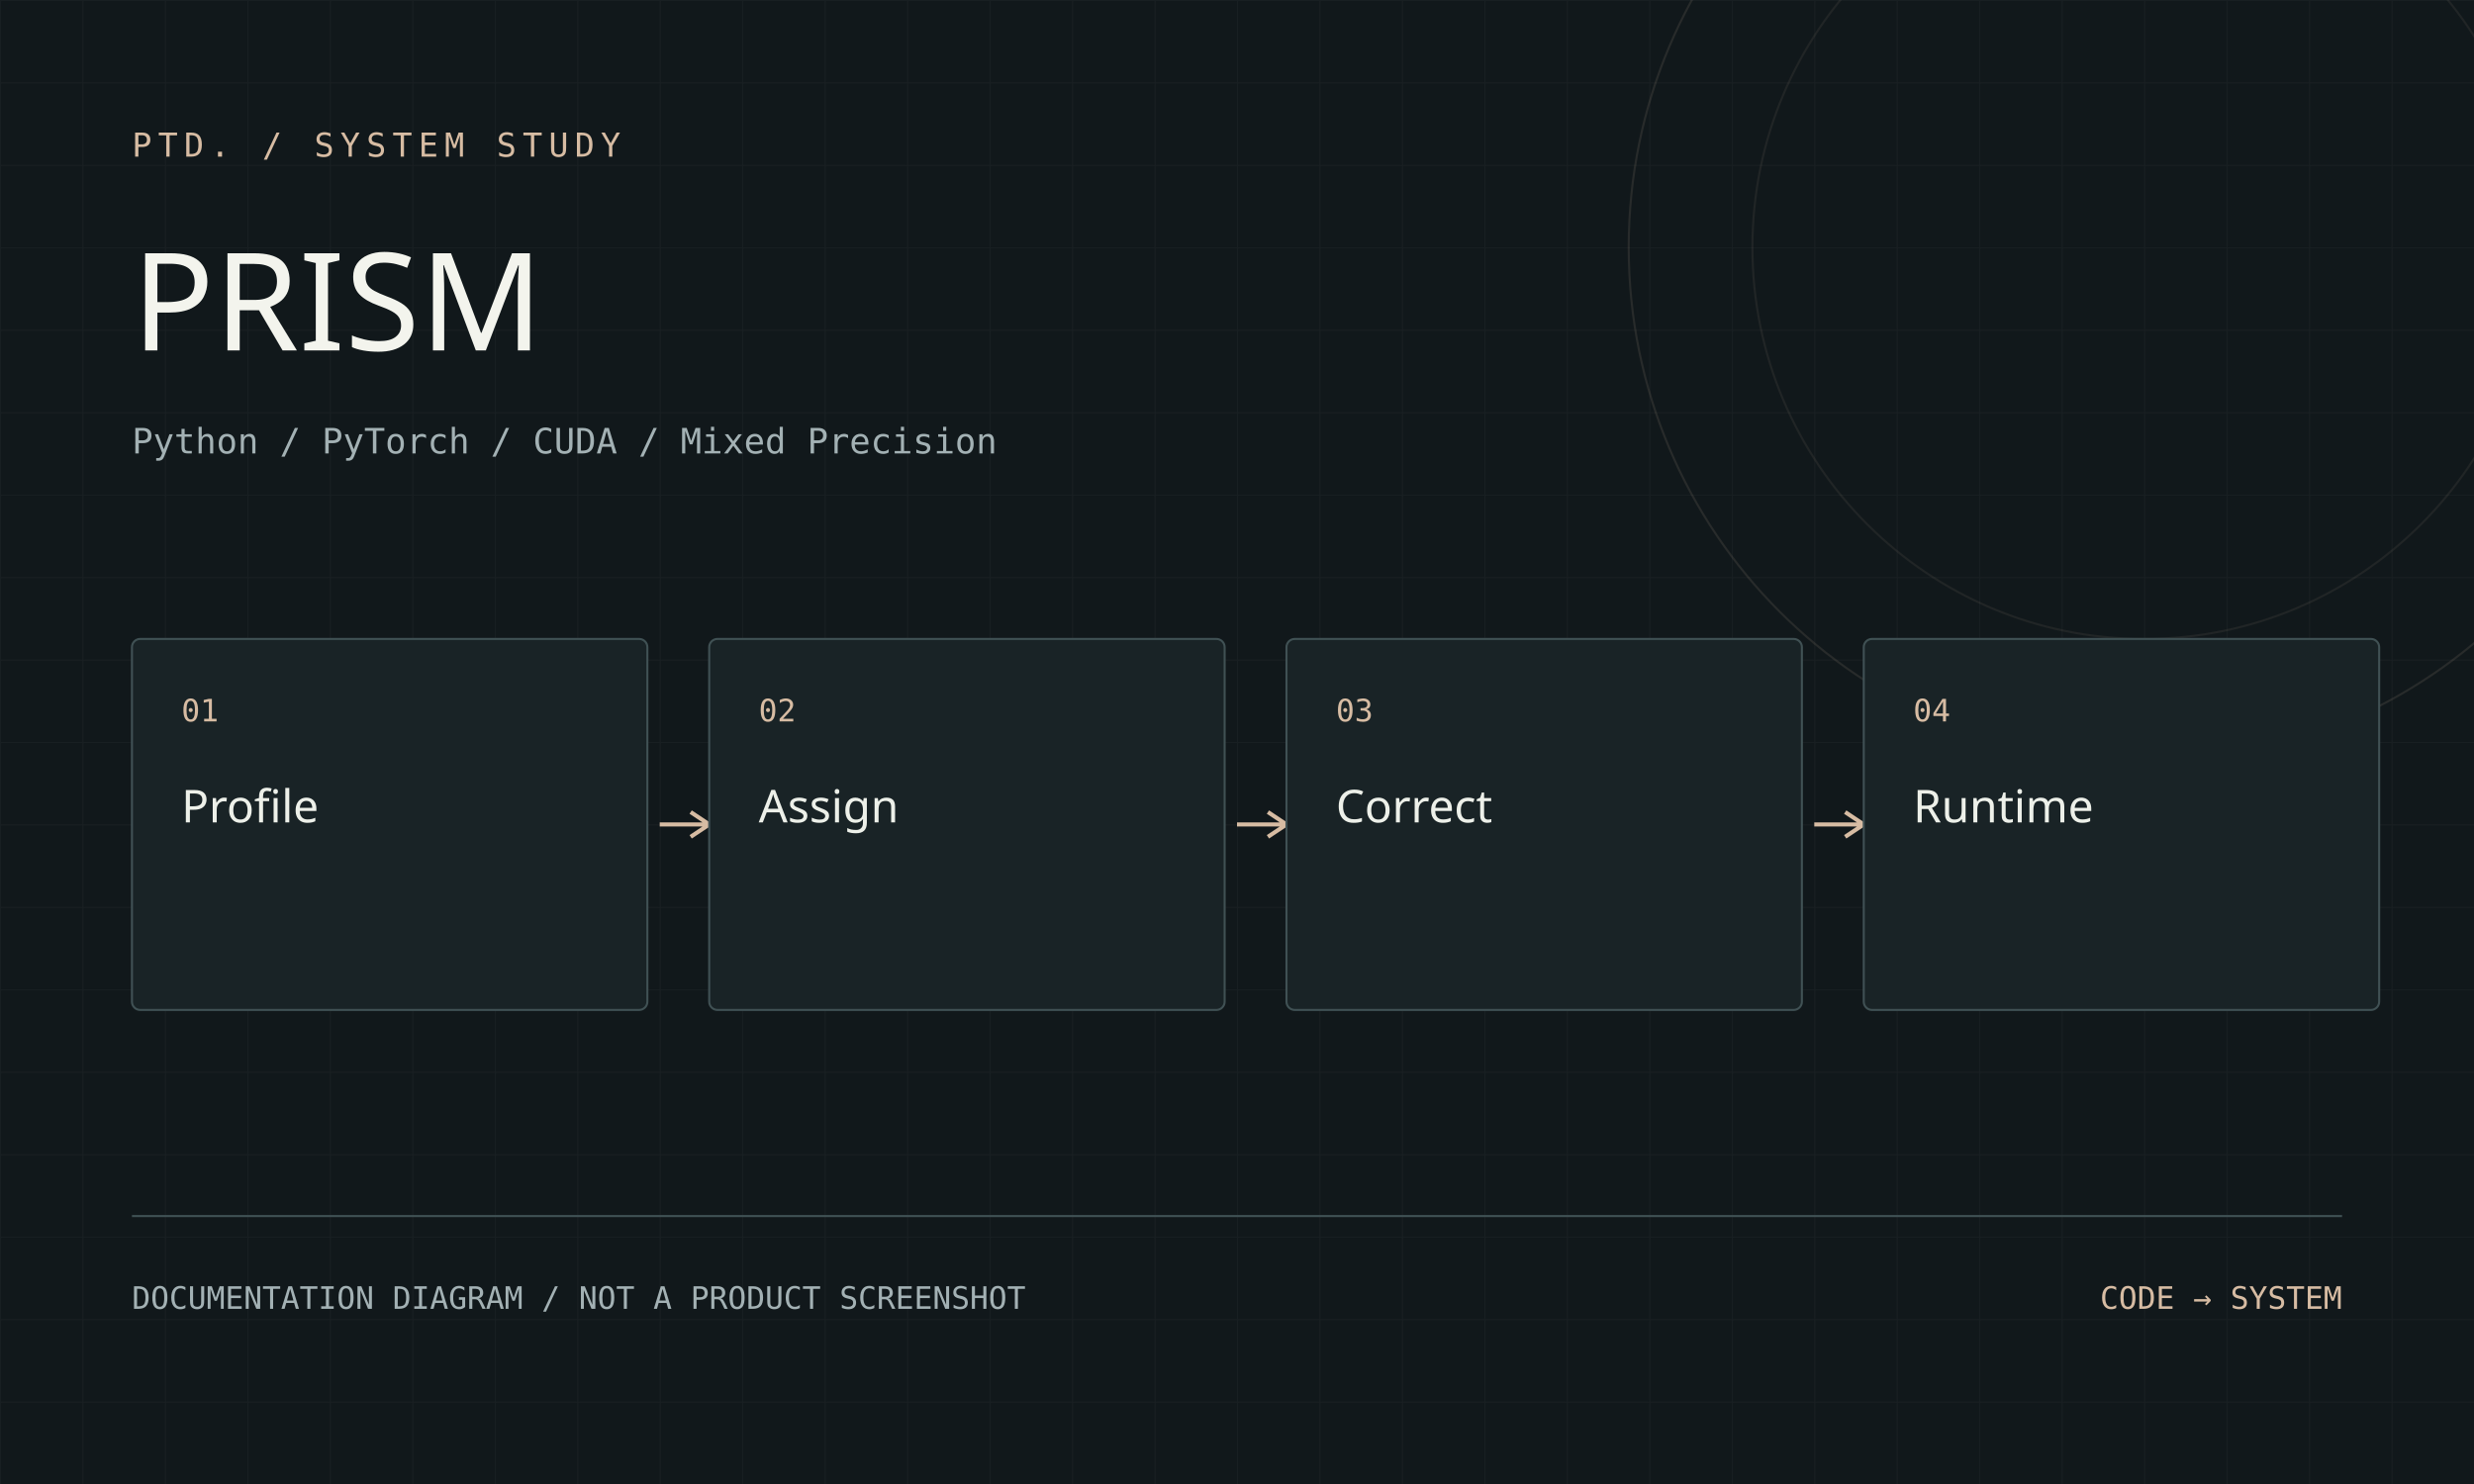
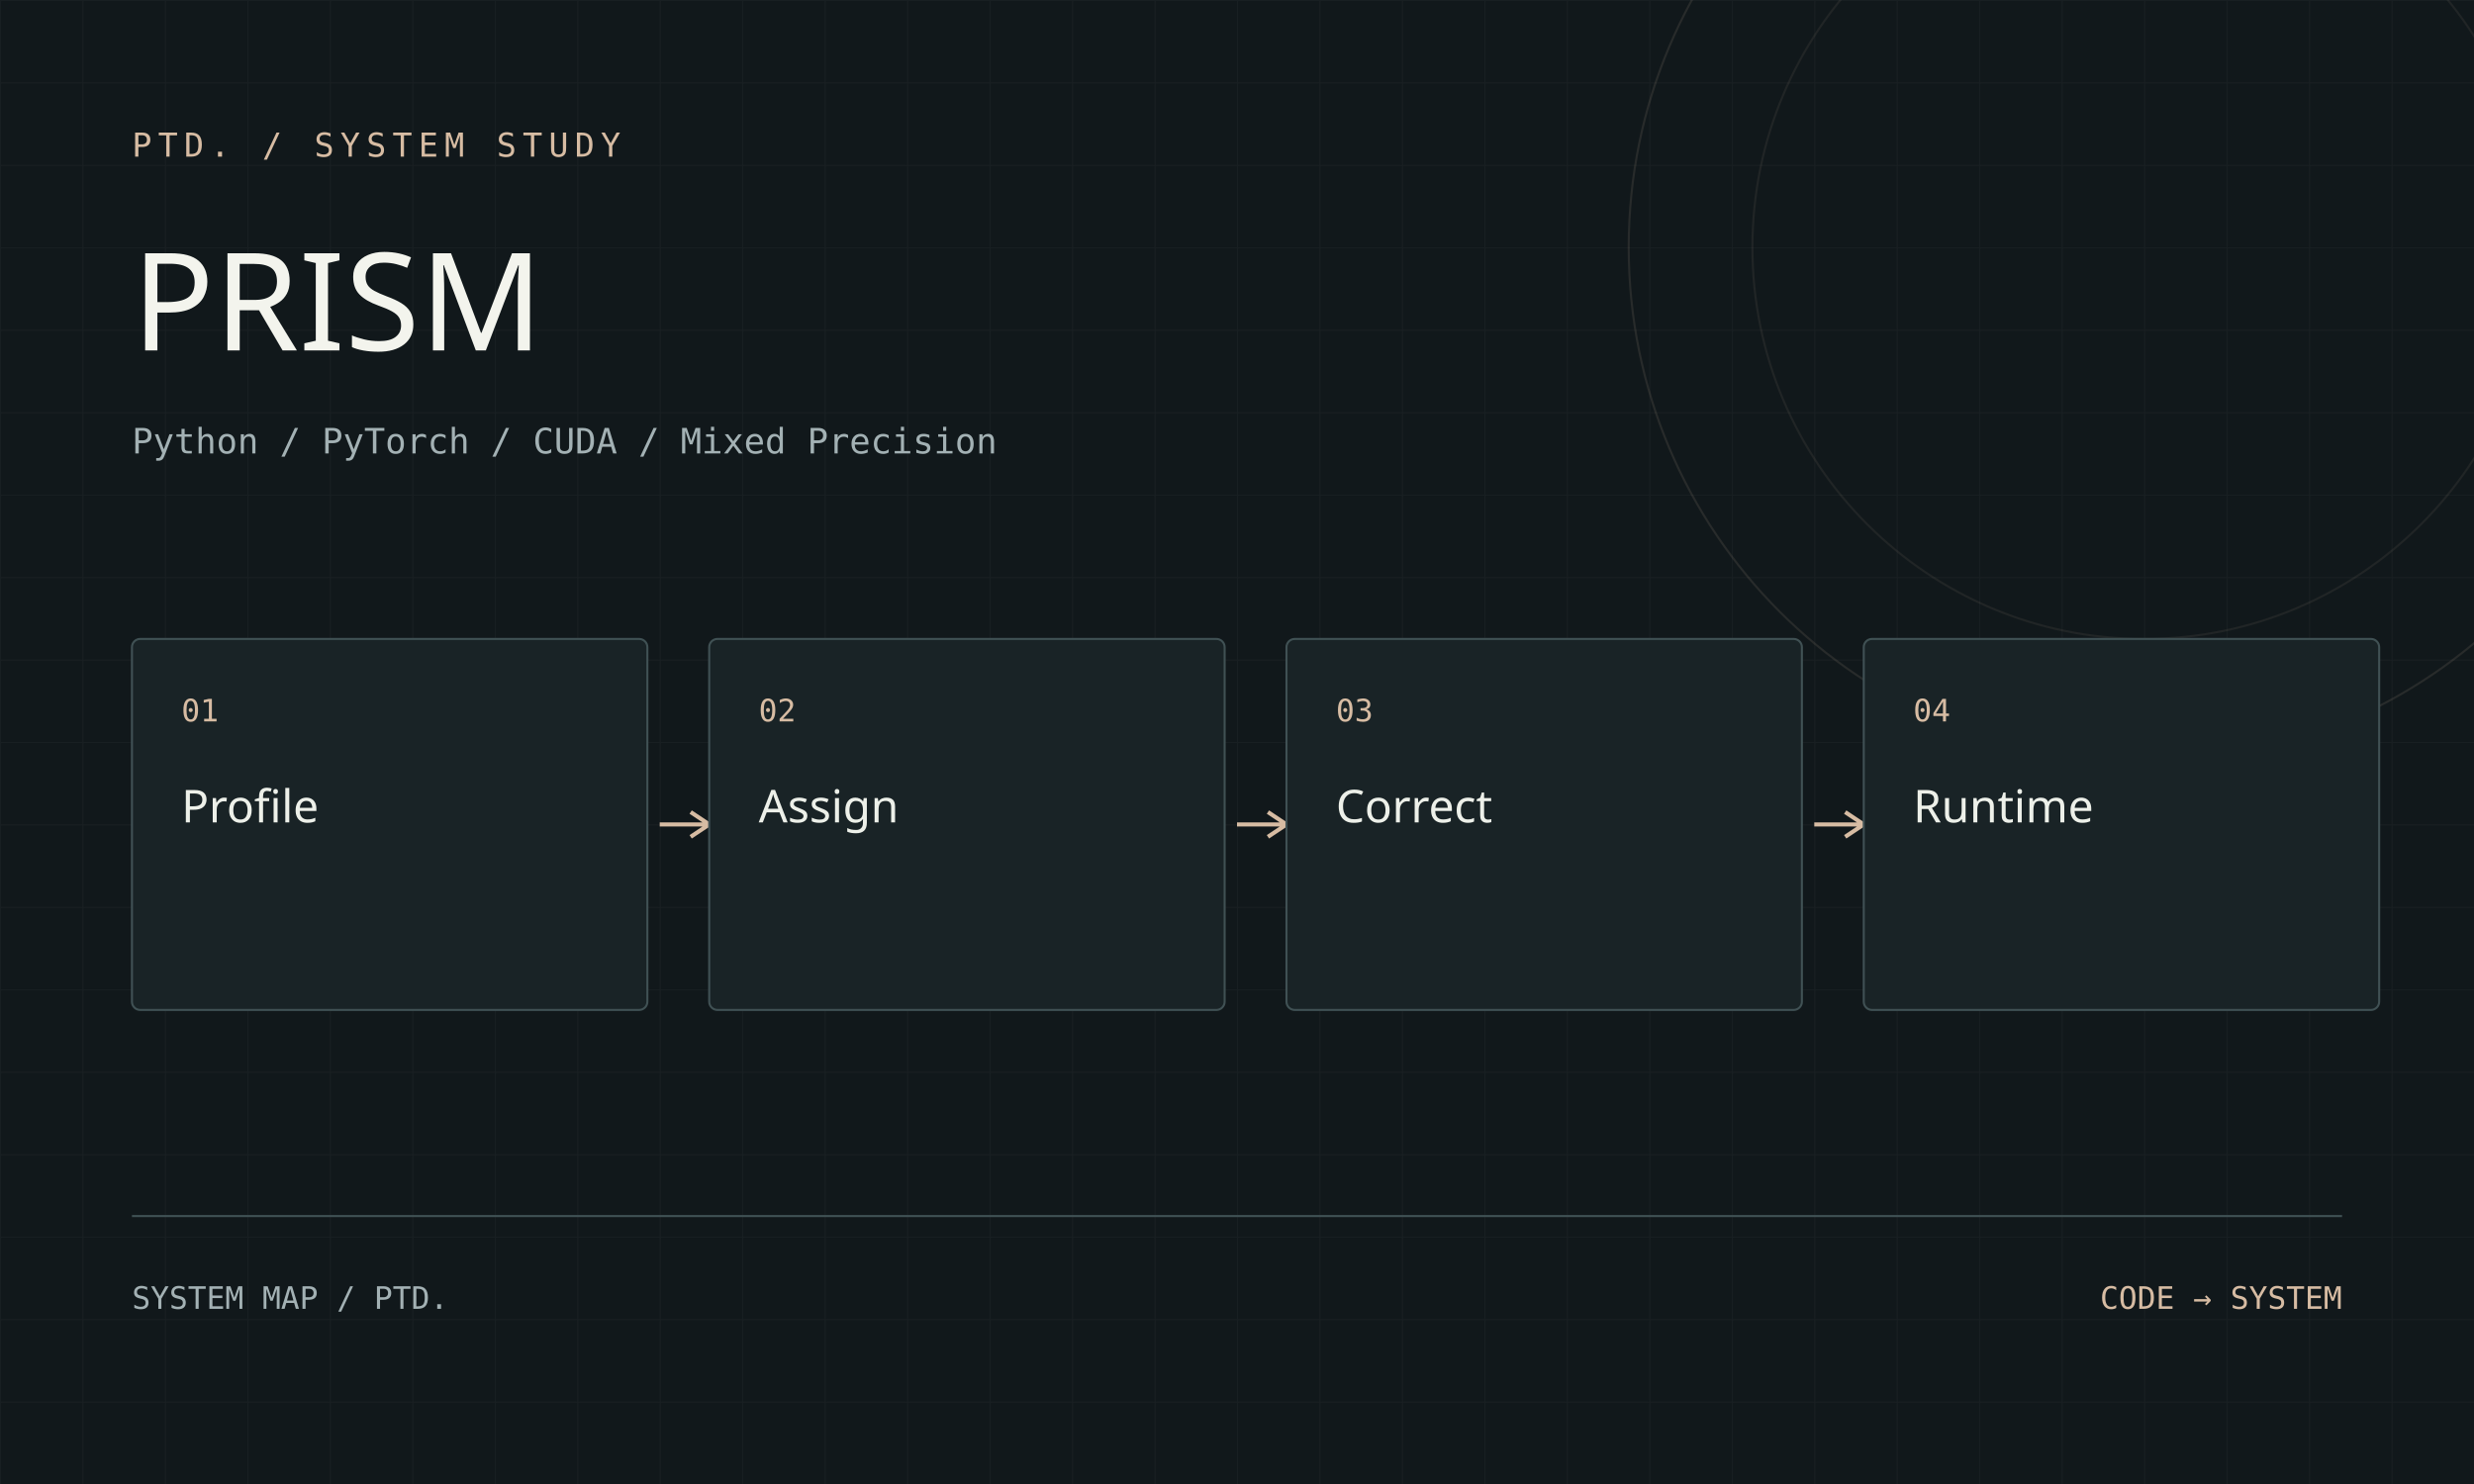
<svg xmlns="http://www.w3.org/2000/svg" width="1200" height="720" viewBox="0 0 1200 720" role="img" aria-labelledby="title desc">
  <defs>
    <pattern id="grid" width="40" height="40" patternUnits="userSpaceOnUse">
      <path d="M40 0H0V40" fill="none" stroke="#ffffff" stroke-opacity=".035" />
    </pattern>
  </defs>
  <rect width="1200" height="720" fill="#11181b" />
  <rect width="1200" height="720" fill="url(#grid)" />
  <circle cx="1040" cy="120" r="250" fill="none" stroke="#d7bca3" stroke-opacity=".12" />
  <circle cx="1040" cy="120" r="190" fill="none" stroke="#d7bca3" stroke-opacity=".08" />
  <text x="64" y="76" font-family="monospace" font-size="16" fill="#d7bca3" letter-spacing="3">PTD. / SYSTEM STUDY</text>
  <text x="64" y="170" font-family="sans-serif" font-size="66" fill="#f3f4ed">PRISM</text>
  <text x="64" y="220" font-family="monospace" font-size="17" fill="#a3b1b4">Python / PyTorch / CUDA / Mixed Precision</text>
  <rect x="64" y="310" width="250" height="180" rx="4" fill="#192326" stroke="#405154" />
  <text x="88" y="350" font-family="monospace" font-size="15" fill="#d7bca3">01</text>
  <text x="88" y="399" font-family="sans-serif" font-size="22" fill="#edf0e9">Profile</text>
  <path d="M320 400h24m-9-6 9 6-9 6" fill="none" stroke="#d7bca3" stroke-width="2" />
  <rect x="344" y="310" width="250" height="180" rx="4" fill="#192326" stroke="#405154" />
  <text x="368" y="350" font-family="monospace" font-size="15" fill="#d7bca3">02</text>
  <text x="368" y="399" font-family="sans-serif" font-size="22" fill="#edf0e9">Assign</text>
  <path d="M600 400h24m-9-6 9 6-9 6" fill="none" stroke="#d7bca3" stroke-width="2" />
  <rect x="624" y="310" width="250" height="180" rx="4" fill="#192326" stroke="#405154" />
  <text x="648" y="350" font-family="monospace" font-size="15" fill="#d7bca3">03</text>
  <text x="648" y="399" font-family="sans-serif" font-size="22" fill="#edf0e9">Correct</text>
  <path d="M880 400h24m-9-6 9 6-9 6" fill="none" stroke="#d7bca3" stroke-width="2" />
  <rect x="904" y="310" width="250" height="180" rx="4" fill="#192326" stroke="#405154" />
  <text x="928" y="350" font-family="monospace" font-size="15" fill="#d7bca3">04</text>
  <text x="928" y="399" font-family="sans-serif" font-size="22" fill="#edf0e9">Runtime</text>
  <path d="M64 590H1136" stroke="#405154" />
-   <text x="64" y="635" font-family="monospace" font-size="15" fill="#a3b1b4">DOCUMENTATION DIAGRAM / NOT A PRODUCT SCREENSHOT</text>
+   <text x="64" y="635" font-family="monospace" font-size="15" fill="#a3b1b4">SYSTEM MAP / PTD.</text>
  <text x="1136" y="635" text-anchor="end" font-family="monospace" font-size="15" fill="#d7bca3">CODE → SYSTEM</text>
</svg>
